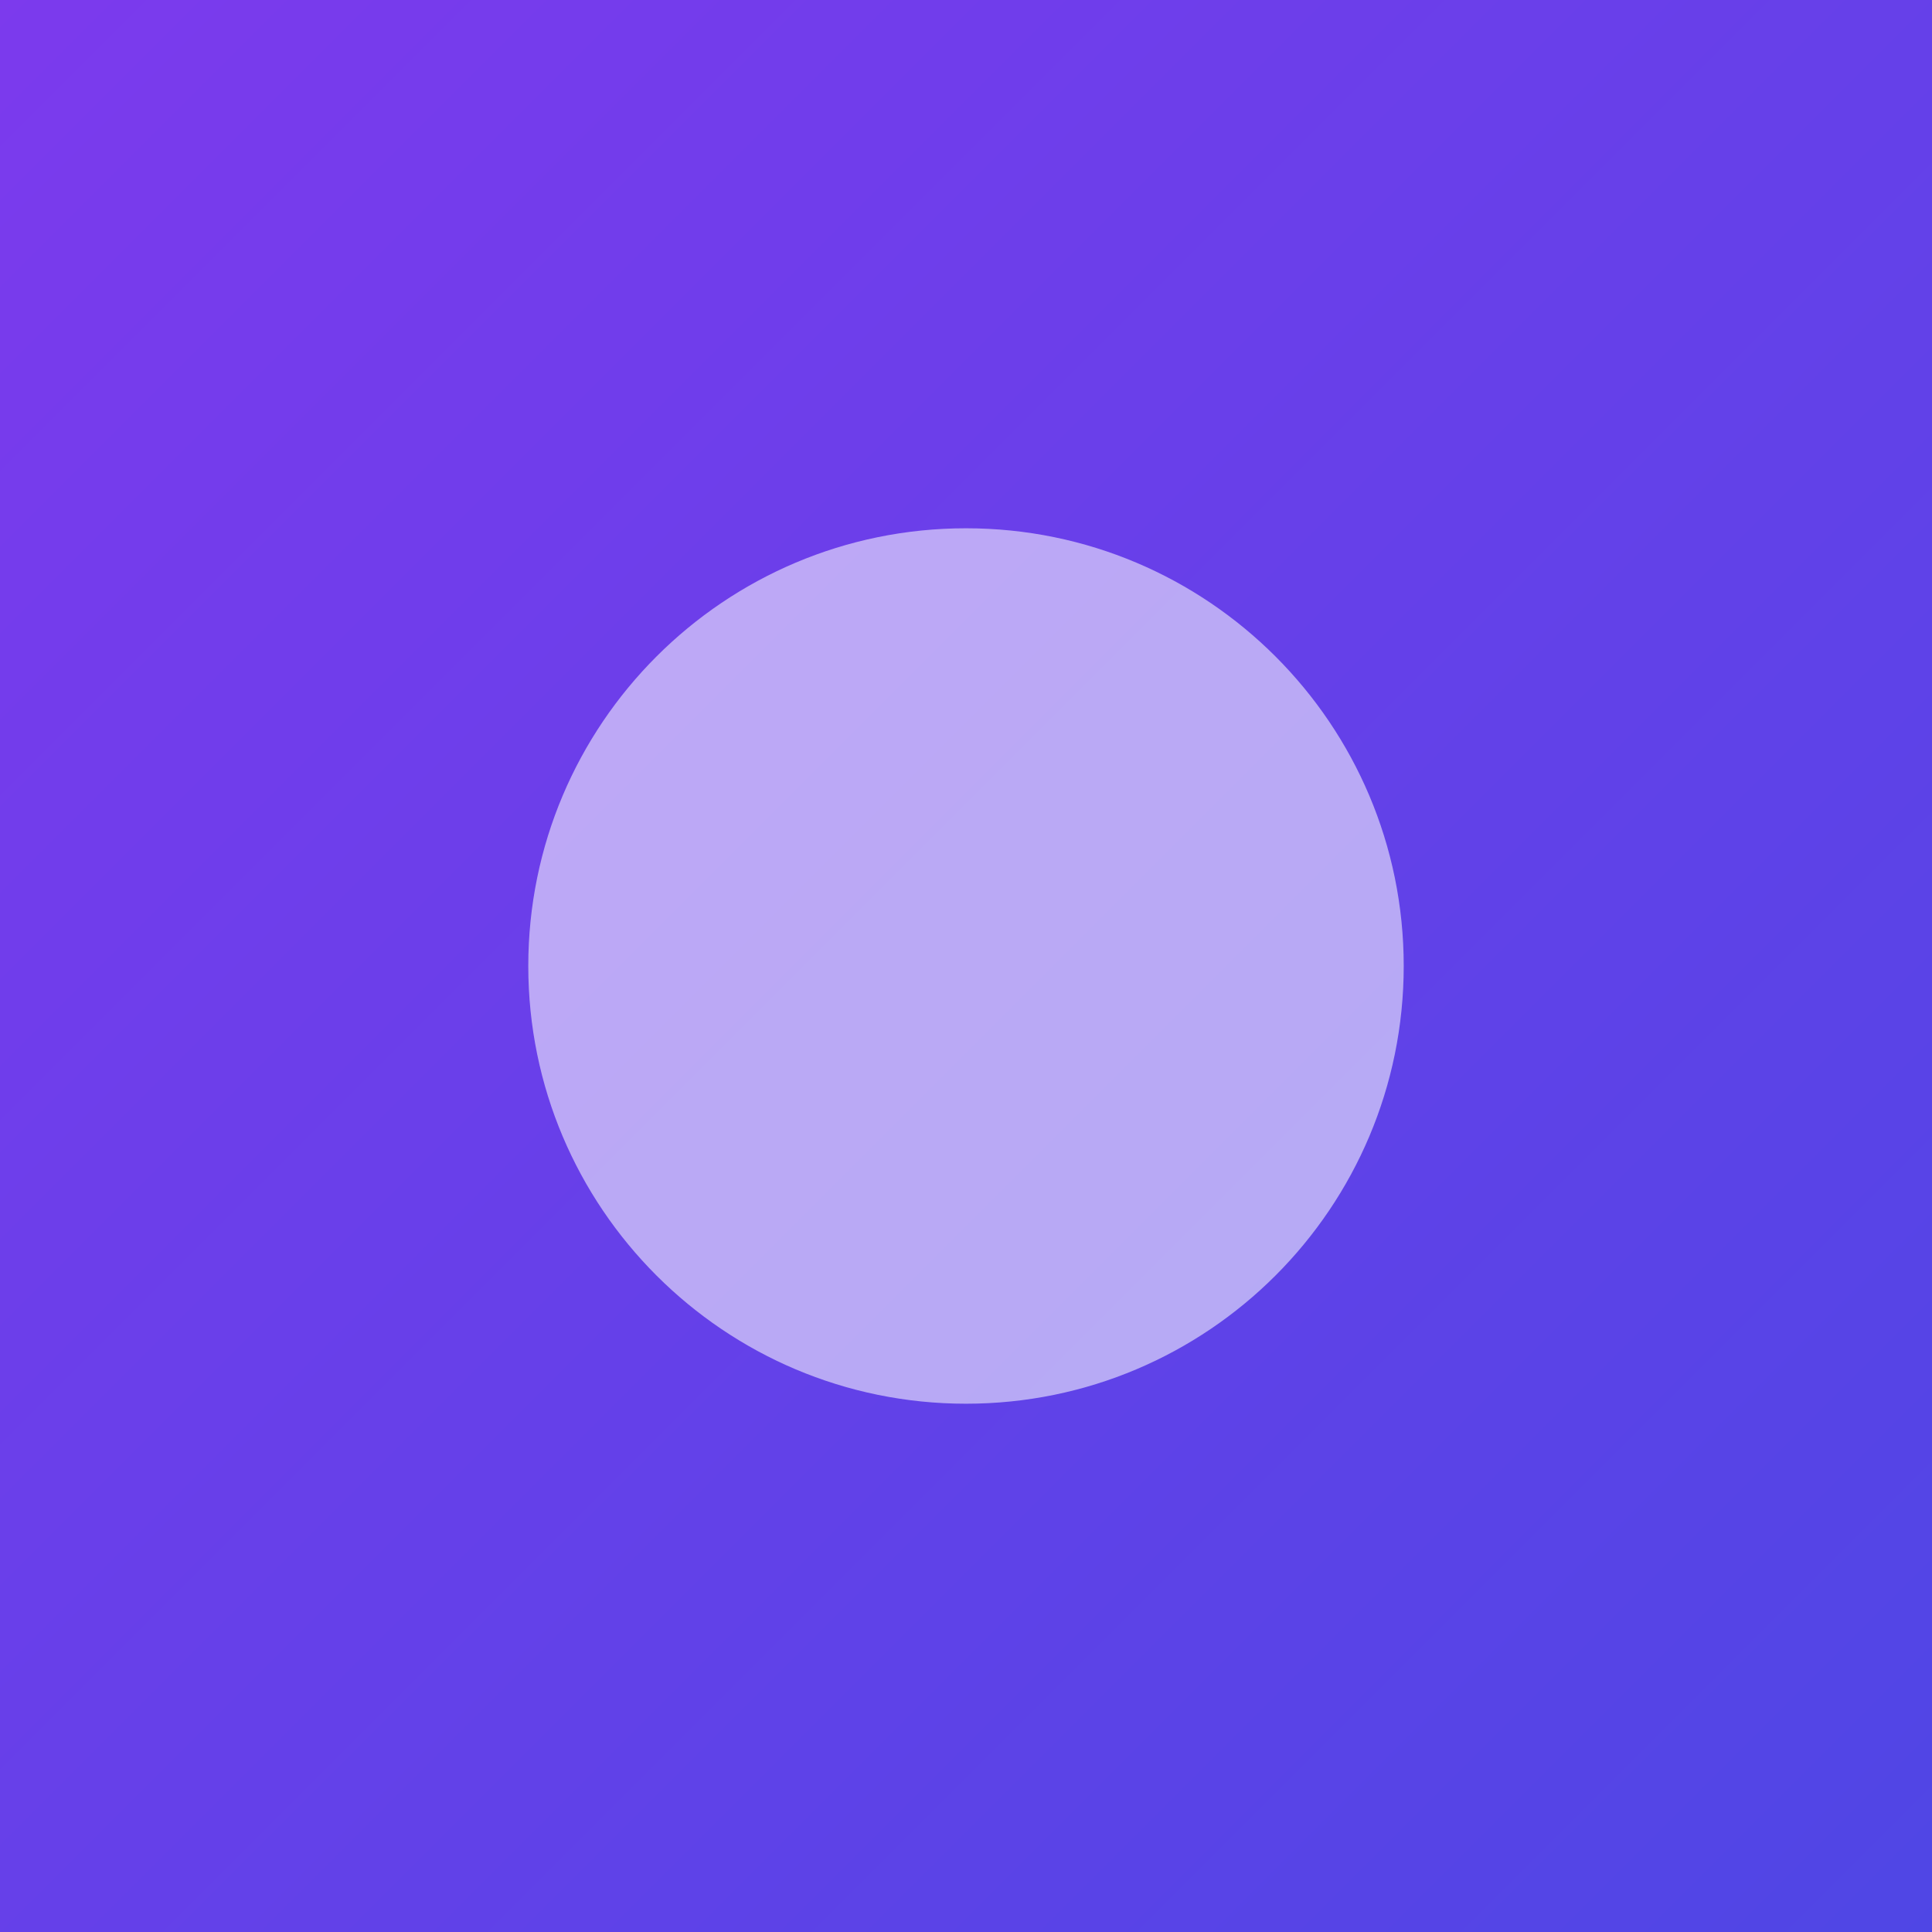
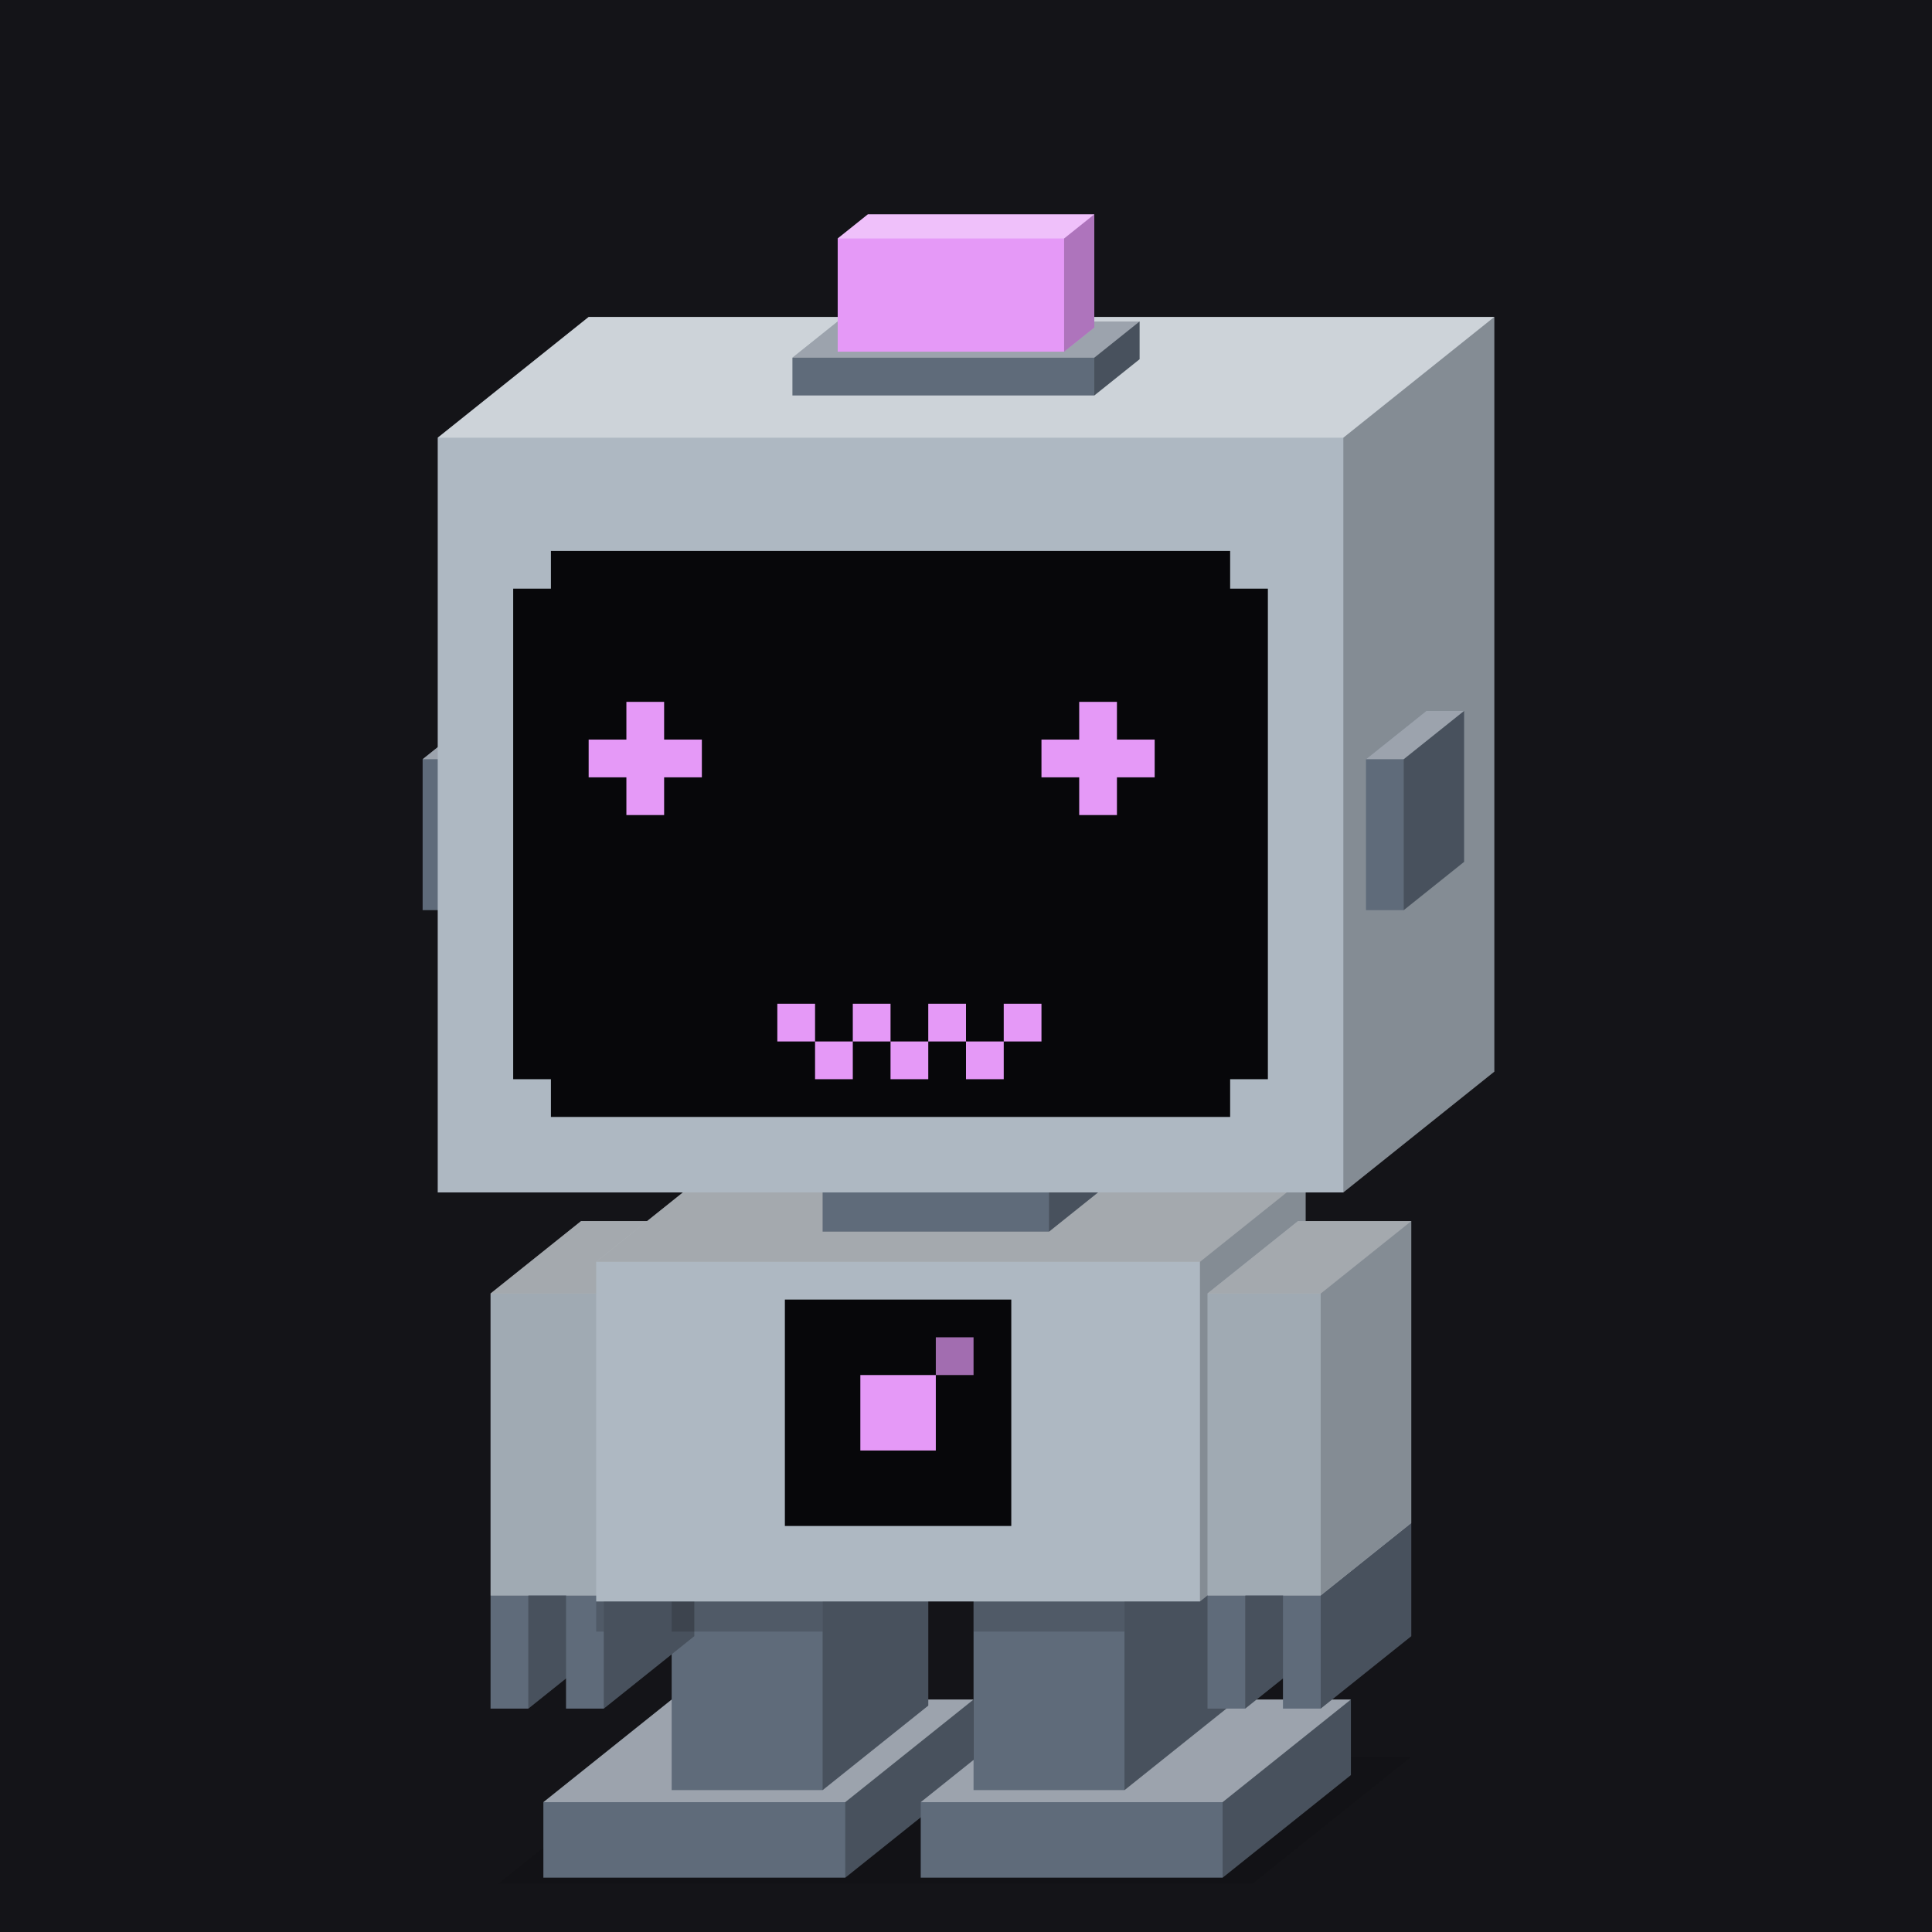
- <svg xmlns="http://www.w3.org/2000/svg" viewBox="0 0 256 256" width="256" height="256" role="img" aria-label="Avatar 01">
+ <svg xmlns="http://www.w3.org/2000/svg" viewBox="0 0 128 128" fill="none" shape-rendering="auto" aria-hidden="true">
  <defs>
-     <linearGradient id="g01" x1="0" y1="0" x2="1" y2="1">
-       <stop offset="0" stop-color="#7c3aed" />
-       <stop offset="1" stop-color="#4f46e5" />
-     </linearGradient>
+     <g id="chest-dial-7f3dc99c">
+       <path d="M52 86.1h15v15H52Z" fill="#07070a" fill-opacity="1" />
+       <path d="M57 91.1h5v5h-5Z" fill="#e599f7" fill-opacity="1" />
+       <path d="M62 88.6h2.5v2.5H62Z" fill="#e599f7" fill-opacity=".7" />
+     </g>
+     <g id="eyes-plus-7f3dc99c">
+       <path fill="#e599f7" d="M12.5 2.5H15V10h-2.5z" />
+       <path fill="#e599f7" d="M10 5h7.5v2.5H10zm32.5-2.5H45V10h-2.5z" />
+       <path fill="#e599f7" d="M40 5h7.5v2.5H40z" />
+     </g>
+     <g id="mouth-speaker-7f3dc99c">
+       <path fill="#e599f7" d="M22.5 2.5H25V5h-2.5zm5 0H30V5h-2.5zm5 0H35V5h-2.5zm5 0H40V5h-2.5zM25 5h2.5v2.5H25zm5 0h2.5v2.5H30zm5 0h2.5v2.5H35z" />
+     </g>
+     <g id="animation-none-7f3dc99c" />
+     <g id="top-siren-7f3dc99c">
+       <path d="M52.5 23.7h20v2.5h-20Zm0 0h20l3-2.4h-20Zm20 0 3-2.4v2.5l-3 2.4Z" fill="#5f6b7a" />
+       <path d="M52.5 23.7h20l3-2.4h-20Z" fill="#ffffff" fill-opacity=".38" />
+       <path d="m72.5 23.7 3-2.4v2.5l-3 2.4Z" fill="#000000" fill-opacity=".24" />
+       <path d="M55.5 15.8h15v7.5h-15Zm0 0h15l2-1.6h-15Zm15 0 2-1.6v7.5l-2 1.6Z" fill="#e599f7" />
+       <path d="M55.5 15.8h15l2-1.6h-15Z" fill="#ffffff" fill-opacity=".38" />
+       <path d="m70.5 15.8 2-1.6v7.5l-2 1.6Z" fill="#000000" fill-opacity=".24" />
+     </g>
+     <clipPath id="clip-7f3dc99c">
+       <rect width="128" height="128" rx="0" ry="0" />
+     </clipPath>
  </defs>
-   <rect width="256" height="256" fill="url(#g01)" />
-   <circle cx="128" cy="128" r="58" fill="rgba(255,255,255,0.55)" />
+   <g clip-path="url(#clip-7f3dc99c)">
+     <rect width="128" height="128" fill="#141418" />
+     <path d="M33 124.8h50l10.5-8.4h-50Z" fill="#000000" fill-opacity=".08" />
+     <path d="M36 119.4h20v5H36Zm0 0h20l8.5-6.8h-20Zm20 0 8.5-6.8v5l-8.5 6.8Z" fill="#5f6b7a" />
+     <path d="M36 119.4h20l8.5-6.8h-20Z" fill="#ffffff" fill-opacity=".38" />
+     <path d="m56 119.4 8.5-6.8v5l-8.5 6.8Z" fill="#000000" fill-opacity=".24" />
+     <path d="M61 119.4h20v5H61Zm0 0h20l8.5-6.8h-20Zm20 0 8.5-6.8v5l-8.5 6.8Z" fill="#5f6b7a" />
+     <path d="M61 119.4h20l8.5-6.8h-20Z" fill="#ffffff" fill-opacity=".38" />
+     <path d="m81 119.4 8.5-6.8v5l-8.5 6.8Z" fill="#000000" fill-opacity=".24" />
+     <path d="M44.5 101.1h10v17.5h-10Zm0 0h10l7-5.6h-10Zm10 0 7-5.6V113l-7 5.6Z" fill="#5f6b7a" />
+     <path d="M44.5 101.1h10l7-5.6h-10Z" fill="#ffffff" fill-opacity=".38" />
+     <path d="m54.5 101.1 7-5.6V113l-7 5.6Z" fill="#000000" fill-opacity=".24" />
+     <path d="M64.5 101.1h10v17.5h-10Zm0 0h10l7-5.6h-10Zm10 0 7-5.6V113l-7 5.6Z" fill="#5f6b7a" />
+     <path d="M64.5 101.1h10l7-5.6h-10Z" fill="#ffffff" fill-opacity=".38" />
+     <path d="m74.5 101.1 7-5.6V113l-7 5.6Z" fill="#000000" fill-opacity=".24" />
+     <g class="vb-upper">
+       <path fill="#000000" fill-opacity=".16" d="M64.5 106.1h10v2h-10z" />
+       <path d="M32.5 105.7H35v7.5h-2.5Zm0 0H35l6-4.8h-2.5Zm2.5 0 6-4.8v7.5l-6 4.8Z" fill="#5f6b7a" />
+       <path d="M32.5 105.7H35l6-4.8h-2.5Z" fill="#ffffff" fill-opacity=".38" />
+       <path d="m35 105.7 6-4.8v7.5l-6 4.8Z" fill="#000000" fill-opacity=".24" />
+       <path d="M37.5 105.7H40v7.5h-2.5Zm0 0H40l6-4.8h-2.5Zm2.5 0 6-4.8v7.5l-6 4.8Z" fill="#5f6b7a" />
+       <path d="M37.5 105.7H40l6-4.8h-2.5Z" fill="#ffffff" fill-opacity=".38" />
+       <path d="m40 105.7 6-4.8v7.5l-6 4.8Z" fill="#000000" fill-opacity=".24" />
+       <path fill="#000000" fill-opacity=".16" d="M39.5 106.1h.5v2h-.5z" />
+       <path d="M32.5 85.7H40v20h-7.5Zm0 0H40l6-4.8h-7.5Z" fill="#aeb8c2" />
+       <path d="M32.5 85.7H40l6-4.8h-7.5Z" fill="#ffffff" fill-opacity=".38" />
+       <path d="M32.5 85.7H40v20h-7.5Z" fill="#000000" fill-opacity=".08" />
+       <path d="M32.5 85.7H40l6-4.8h-7.5Z" fill="#000000" fill-opacity=".2" />
+       <path fill="#000000" fill-opacity=".16" d="M44.5 106.1h10v2h-10z" />
+       <path d="M39.5 83.6h40v22.5h-40Zm0 0h40l7-5.6h-40Zm40 0 7-5.6v22.5l-7 5.6Z" fill="#aeb8c2" />
+       <path d="M39.5 83.6h40l7-5.6h-40Z" fill="#ffffff" fill-opacity=".38" />
+       <path d="m79.5 83.6 7-5.6v22.5l-7 5.6Z" fill="#000000" fill-opacity=".24" />
+       <path d="M39.5 83.6h40l7-5.6h-40Z" fill="#000000" fill-opacity=".2" />
+       <path d="M80 105.7h2.5v7.5H80Zm0 0h2.5l6-4.8H86Zm2.5 0 6-4.8v7.5l-6 4.8Z" fill="#5f6b7a" />
+       <path d="M80 105.7h2.5l6-4.8H86Z" fill="#ffffff" fill-opacity=".38" />
+       <path d="m82.5 105.7 6-4.8v7.5l-6 4.8Z" fill="#000000" fill-opacity=".24" />
+       <path d="M85 105.7h2.5v7.5H85Zm0 0h2.5l6-4.8H91Zm2.5 0 6-4.8v7.5l-6 4.8Z" fill="#5f6b7a" />
+       <path d="M85 105.7h2.5l6-4.8H91Z" fill="#ffffff" fill-opacity=".38" />
+       <path d="m87.5 105.7 6-4.8v7.5l-6 4.8Z" fill="#000000" fill-opacity=".24" />
+       <path d="M80 85.7h7.5v20H80Zm0 0h7.5l6-4.8H86Zm7.5 0 6-4.8v20l-6 4.8Z" fill="#aeb8c2" />
+       <path d="M80 85.7h7.5l6-4.8H86Z" fill="#ffffff" fill-opacity=".38" />
+       <path d="m87.5 85.7 6-4.8v20l-6 4.8Z" fill="#000000" fill-opacity=".24" />
+       <path d="M80 85.7h7.5v20H80Z" fill="#000000" fill-opacity=".08" />
+       <path d="M80 85.7h7.5l6-4.8H86Z" fill="#000000" fill-opacity=".2" />
+       <use href="#chest-dial-7f3dc99c" />
+       <path d="M54.5 71.6h15v10h-15Zm0 0h15l4-3.2h-15Zm15 0 4-3.2v10l-4 3.2Z" fill="#5f6b7a" />
+       <path d="M54.5 71.6h15l4-3.2h-15Z" fill="#ffffff" fill-opacity=".38" />
+       <path d="m69.5 71.6 4-3.2v10l-4 3.2Z" fill="#000000" fill-opacity=".24" />
+       <g class="vb-head">
+         <path d="M28 50.3h2.5v10H28Zm0 0h2.5l4-3.2H32Z" fill="#5f6b7a" />
+         <path d="M28 50.3h2.5l4-3.2H32Z" fill="#ffffff" fill-opacity=".38" />
+         <path d="M29 29h60v50H29Zm0 0h60l10-8H39Zm60 0 10-8v50l-10 8Z" fill="#aeb8c2" />
+         <path d="M29 29h60l10-8H39Z" fill="#ffffff" fill-opacity=".38" />
+         <path d="m89 29 10-8v50l-10 8Z" fill="#000000" fill-opacity=".24" />
+         <path d="M36.5 36.5h45V39H84v32.5h-2.5V74h-45v-2.5H34V39h2.5Z" fill="#07070a" />
+         <path d="M90.5 50.3H93v10h-2.5Zm0 0H93l4-3.2h-2.5Zm2.5 0 4-3.2v10l-4 3.2Z" fill="#5f6b7a" />
+         <path d="M90.5 50.3H93l4-3.2h-2.5Z" fill="#ffffff" fill-opacity=".38" />
+         <path d="m93 50.3 4-3.2v10l-4 3.2Z" fill="#000000" fill-opacity=".24" />
+         <use transform="translate(29 44)" href="#eyes-plus-7f3dc99c" />
+         <use transform="translate(29 64)" href="#mouth-speaker-7f3dc99c" />
+         <use href="#animation-none-7f3dc99c" />
+         <use href="#top-siren-7f3dc99c" />
+       </g>
+     </g>
+   </g>
</svg>
